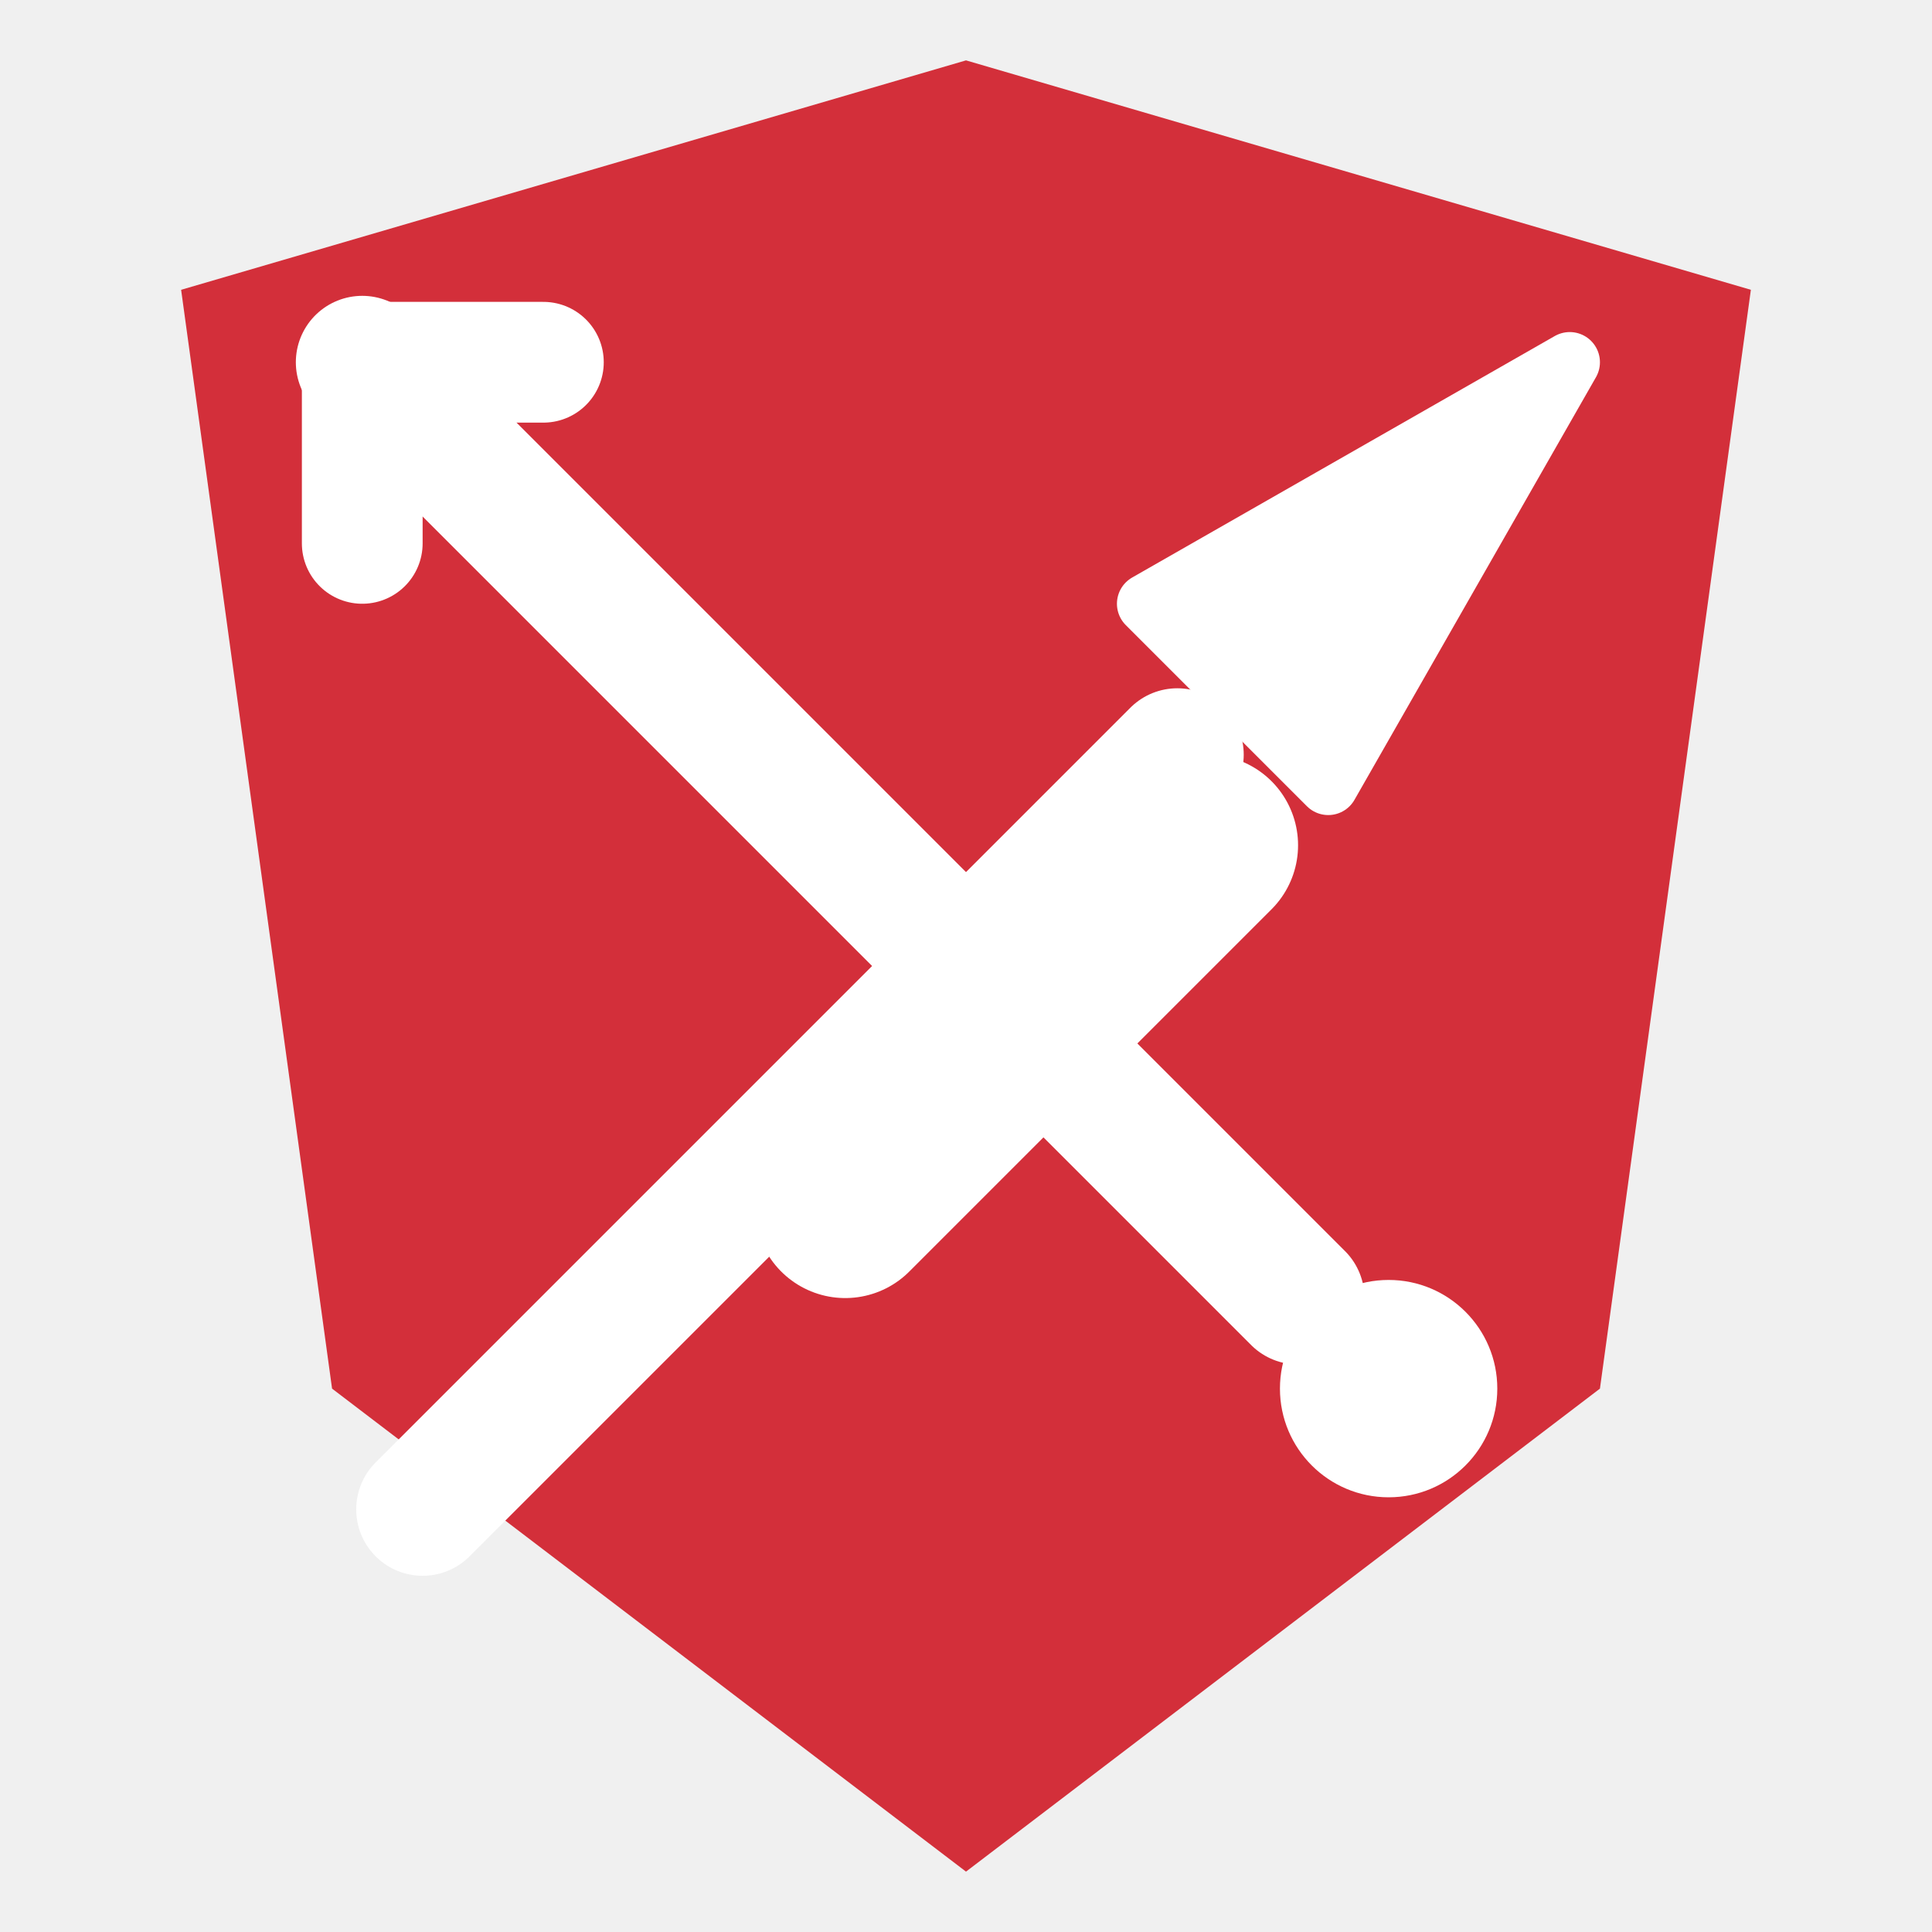
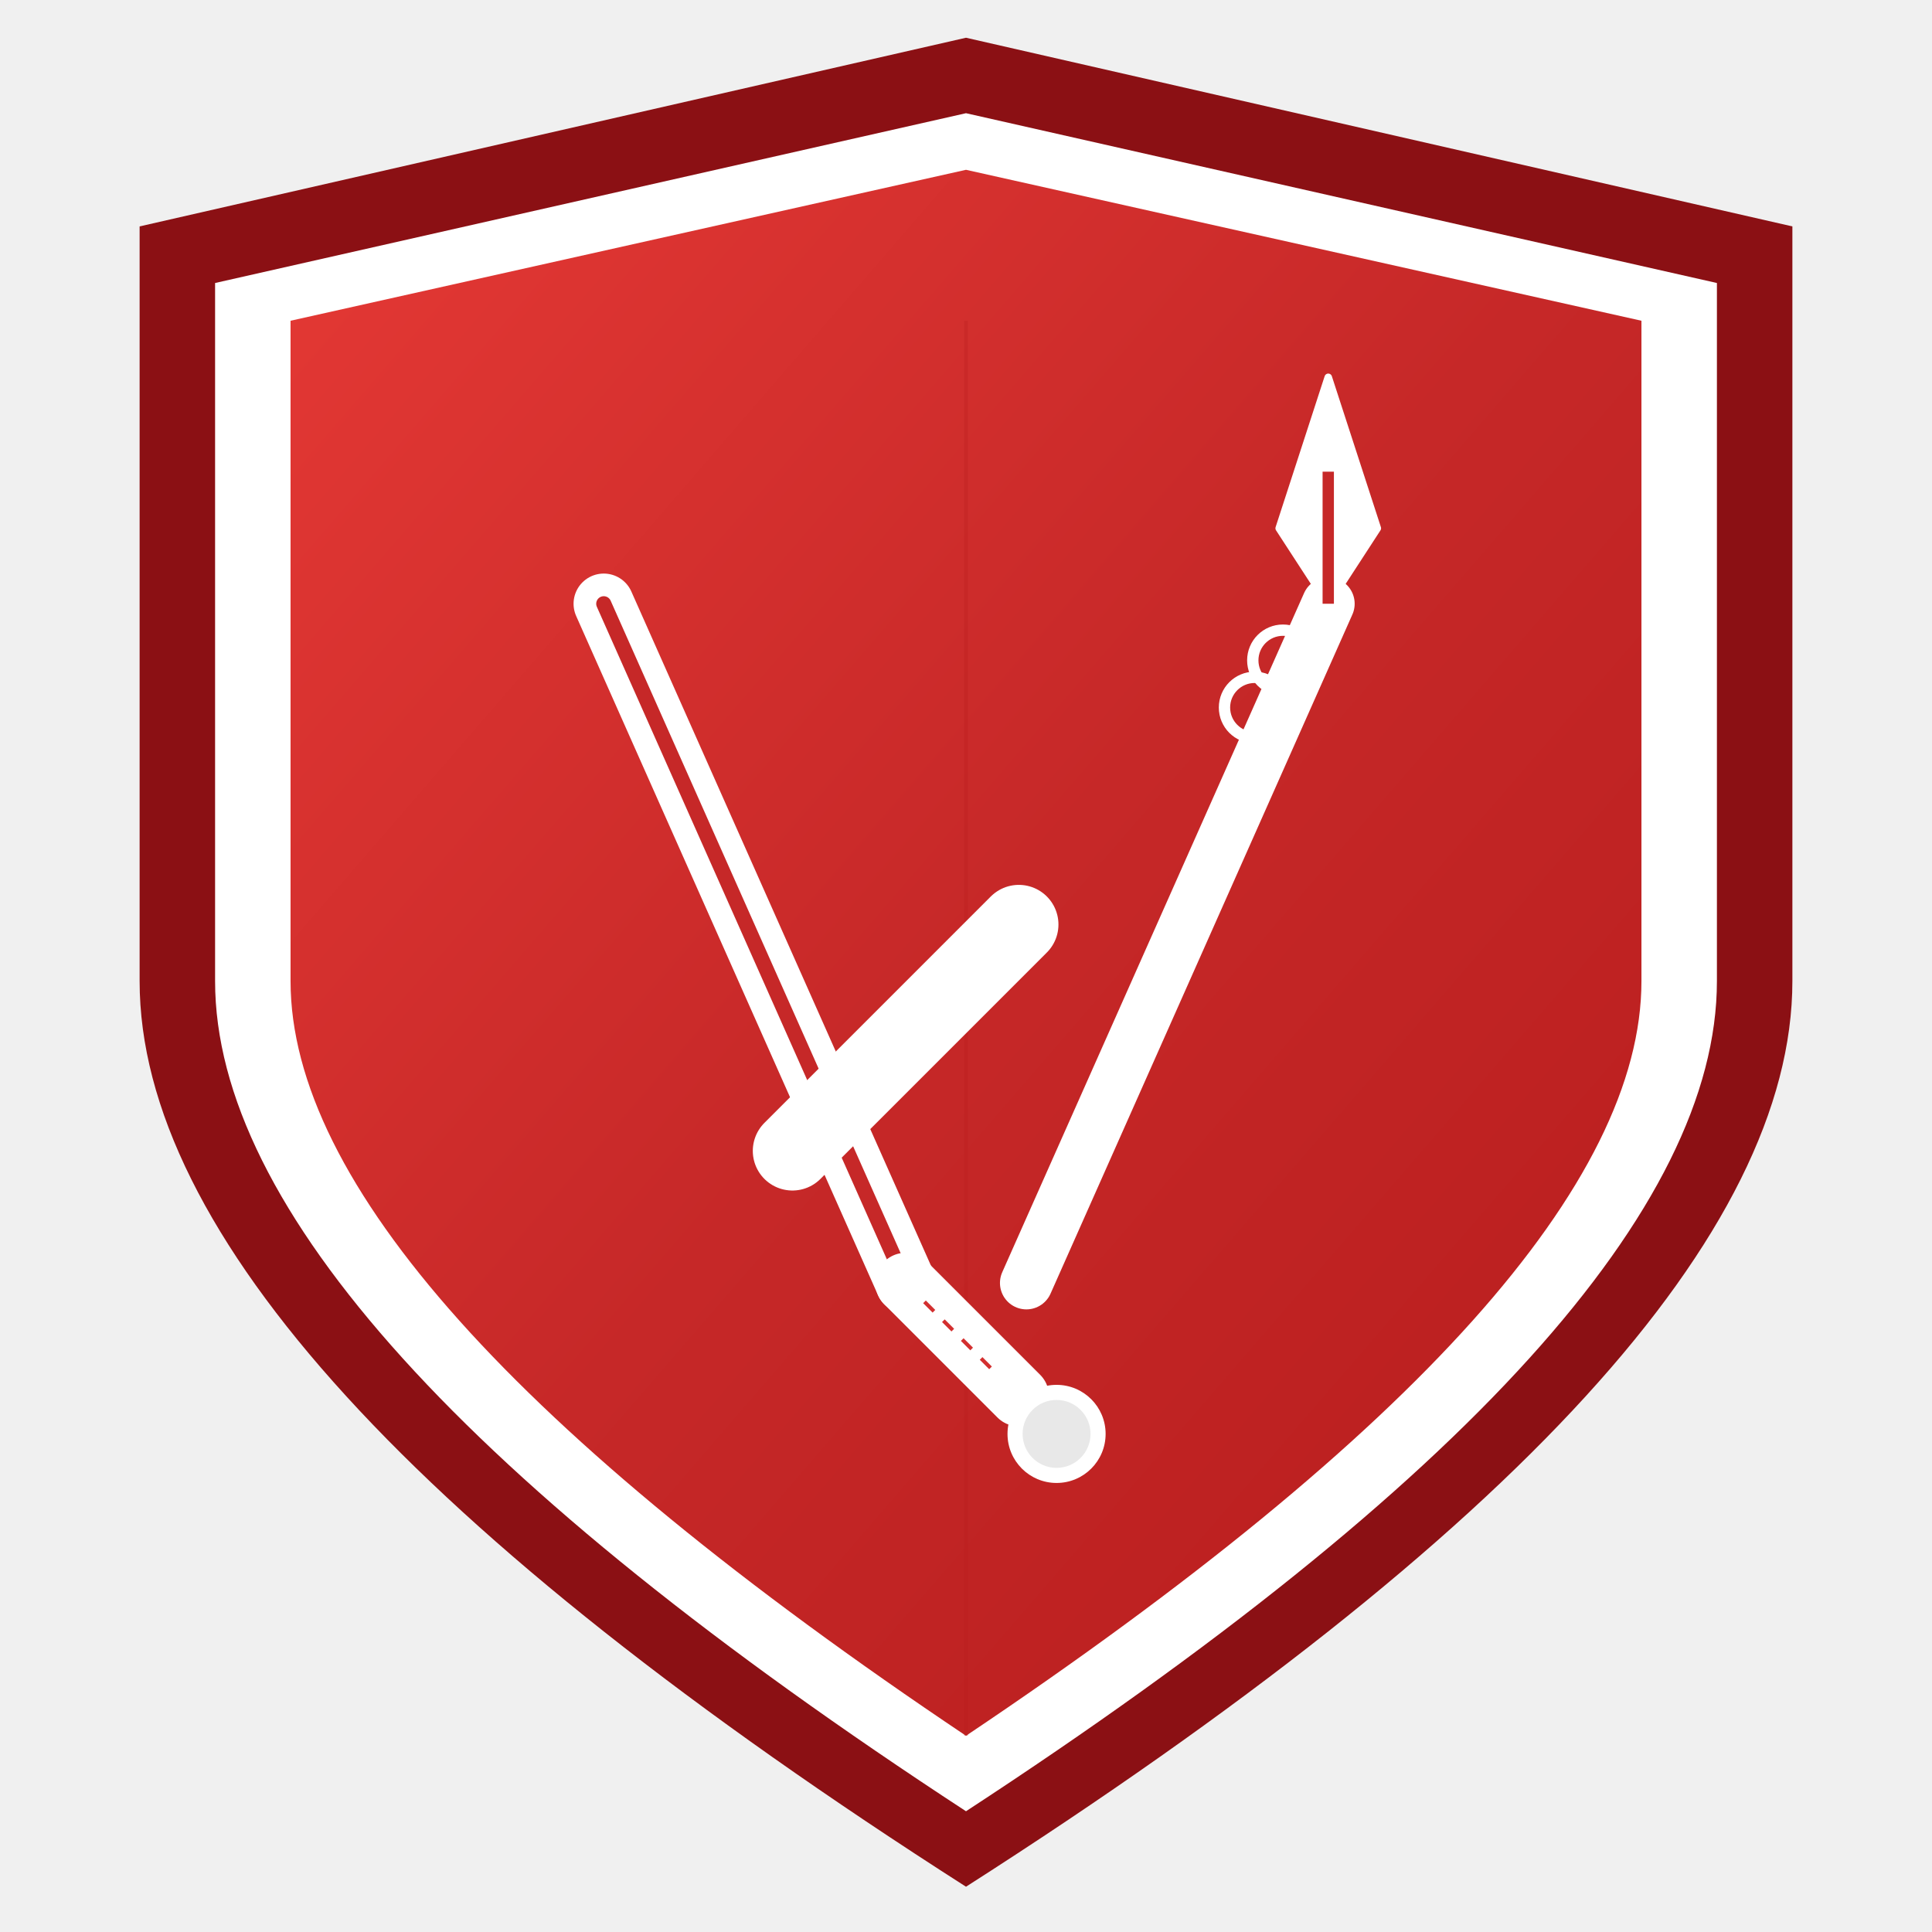
- <svg xmlns="http://www.w3.org/2000/svg" viewBox="0 0 32 32">
-   <polygon points="16,1 29,4.8 26.5,23 16,31 5.5,23 3,4.8" fill="#D32F3A" />
-   <line x1="7" y1="25" x2="19.5" y2="12.5" stroke="#FFFFFF" stroke-width="2.2" stroke-linecap="round" />
-   <polygon points="26,6 19,10 22,13" fill="#FFFFFF" stroke="#FFFFFF" stroke-width="1" stroke-linejoin="round" />
-   <line x1="6" y1="6" x2="17" y2="17" stroke="#FFFFFF" stroke-width="2.2" stroke-linecap="round" />
-   <path d="M6 9 L6 6 L9 6" fill="none" stroke="#FFFFFF" stroke-width="2" stroke-linecap="round" stroke-linejoin="round" />
-   <line x1="14" y1="20" x2="20" y2="14" stroke="#FFFFFF" stroke-width="3" stroke-linecap="round" />
-   <line x1="17" y1="17" x2="21.5" y2="21.5" stroke="#FFFFFF" stroke-width="2.2" stroke-linecap="round" />
-   <circle cx="23" cy="23" r="1.8" fill="#FFFFFF" />
+ <svg xmlns="http://www.w3.org/2000/svg" viewBox="0 0 1024 1024">
+   <path d="M512 20 L950 120 L950 520 Q950 720 512 1000 Q74 720 74 520 L74 120 Z" fill="#8B1014" />
+   <path d="M512 60 L910 150 L910 520 Q910 700 512 960 Q114 700 114 520 L114 150 Z" fill="#FFFFFF" />
+   <defs>
+     <linearGradient id="shieldGrad" x1="0%" y1="0%" x2="100%" y2="100%">
+       <stop offset="0%" style="stop-color:#E53935;stop-opacity:1" />
+       <stop offset="50%" style="stop-color:#C62828;stop-opacity:1" />
+       <stop offset="100%" style="stop-color:#B71C1C;stop-opacity:1" />
+     </linearGradient>
+   </defs>
+   <path d="M512 90 L870 170 L870 520 Q870 680 512 920 Q154 680 154 520 L154 170 Z" fill="url(#shieldGrad)" />
+   <line x1="512" y1="170" x2="512" y2="920" stroke="#B71C1C" stroke-width="2" opacity="0.3" />
+   <line x1="320" y1="320" x2="480" y2="680" stroke="#FFFFFF" stroke-width="32" stroke-linecap="round" />
+   <line x1="320" y1="320" x2="480" y2="680" stroke="#C62828" stroke-width="8" stroke-linecap="round" />
+   <line x1="420" y1="610" x2="540" y2="490" stroke="#FFFFFF" stroke-width="42" stroke-linecap="round" />
+   <line x1="480" y1="680" x2="540" y2="740" stroke="#FFFFFF" stroke-width="32" stroke-linecap="round" />
+   <line x1="490" y1="690" x2="495" y2="695" stroke="#D32F2F" stroke-width="2" />
+   <line x1="500" y1="700" x2="505" y2="705" stroke="#D32F2F" stroke-width="2" />
+   <line x1="510" y1="710" x2="515" y2="715" stroke="#D32F2F" stroke-width="2" />
+   <line x1="520" y1="720" x2="525" y2="725" stroke="#D32F2F" stroke-width="2" />
+   <circle cx="560" cy="760" r="26" fill="#FFFFFF" />
+   <circle cx="560" cy="760" r="18" fill="#E8E8E8" />
+   <line x1="544" y1="680" x2="704" y2="320" stroke="#FFFFFF" stroke-width="28" stroke-linecap="round" />
+   <circle cx="680" cy="350" r="16" fill="none" stroke="#FFFFFF" stroke-width="6" />
+   <circle cx="665" cy="375" r="16" fill="none" stroke="#FFFFFF" stroke-width="6" />
+   <path d="M704 320 L730 280 L704 200 L678 280 Z" fill="#FFFFFF" stroke="#FFFFFF" stroke-width="4" stroke-linejoin="round" />
+   <line x1="704" y1="250" x2="704" y2="320" stroke="#C62828" stroke-width="6" />
</svg>
